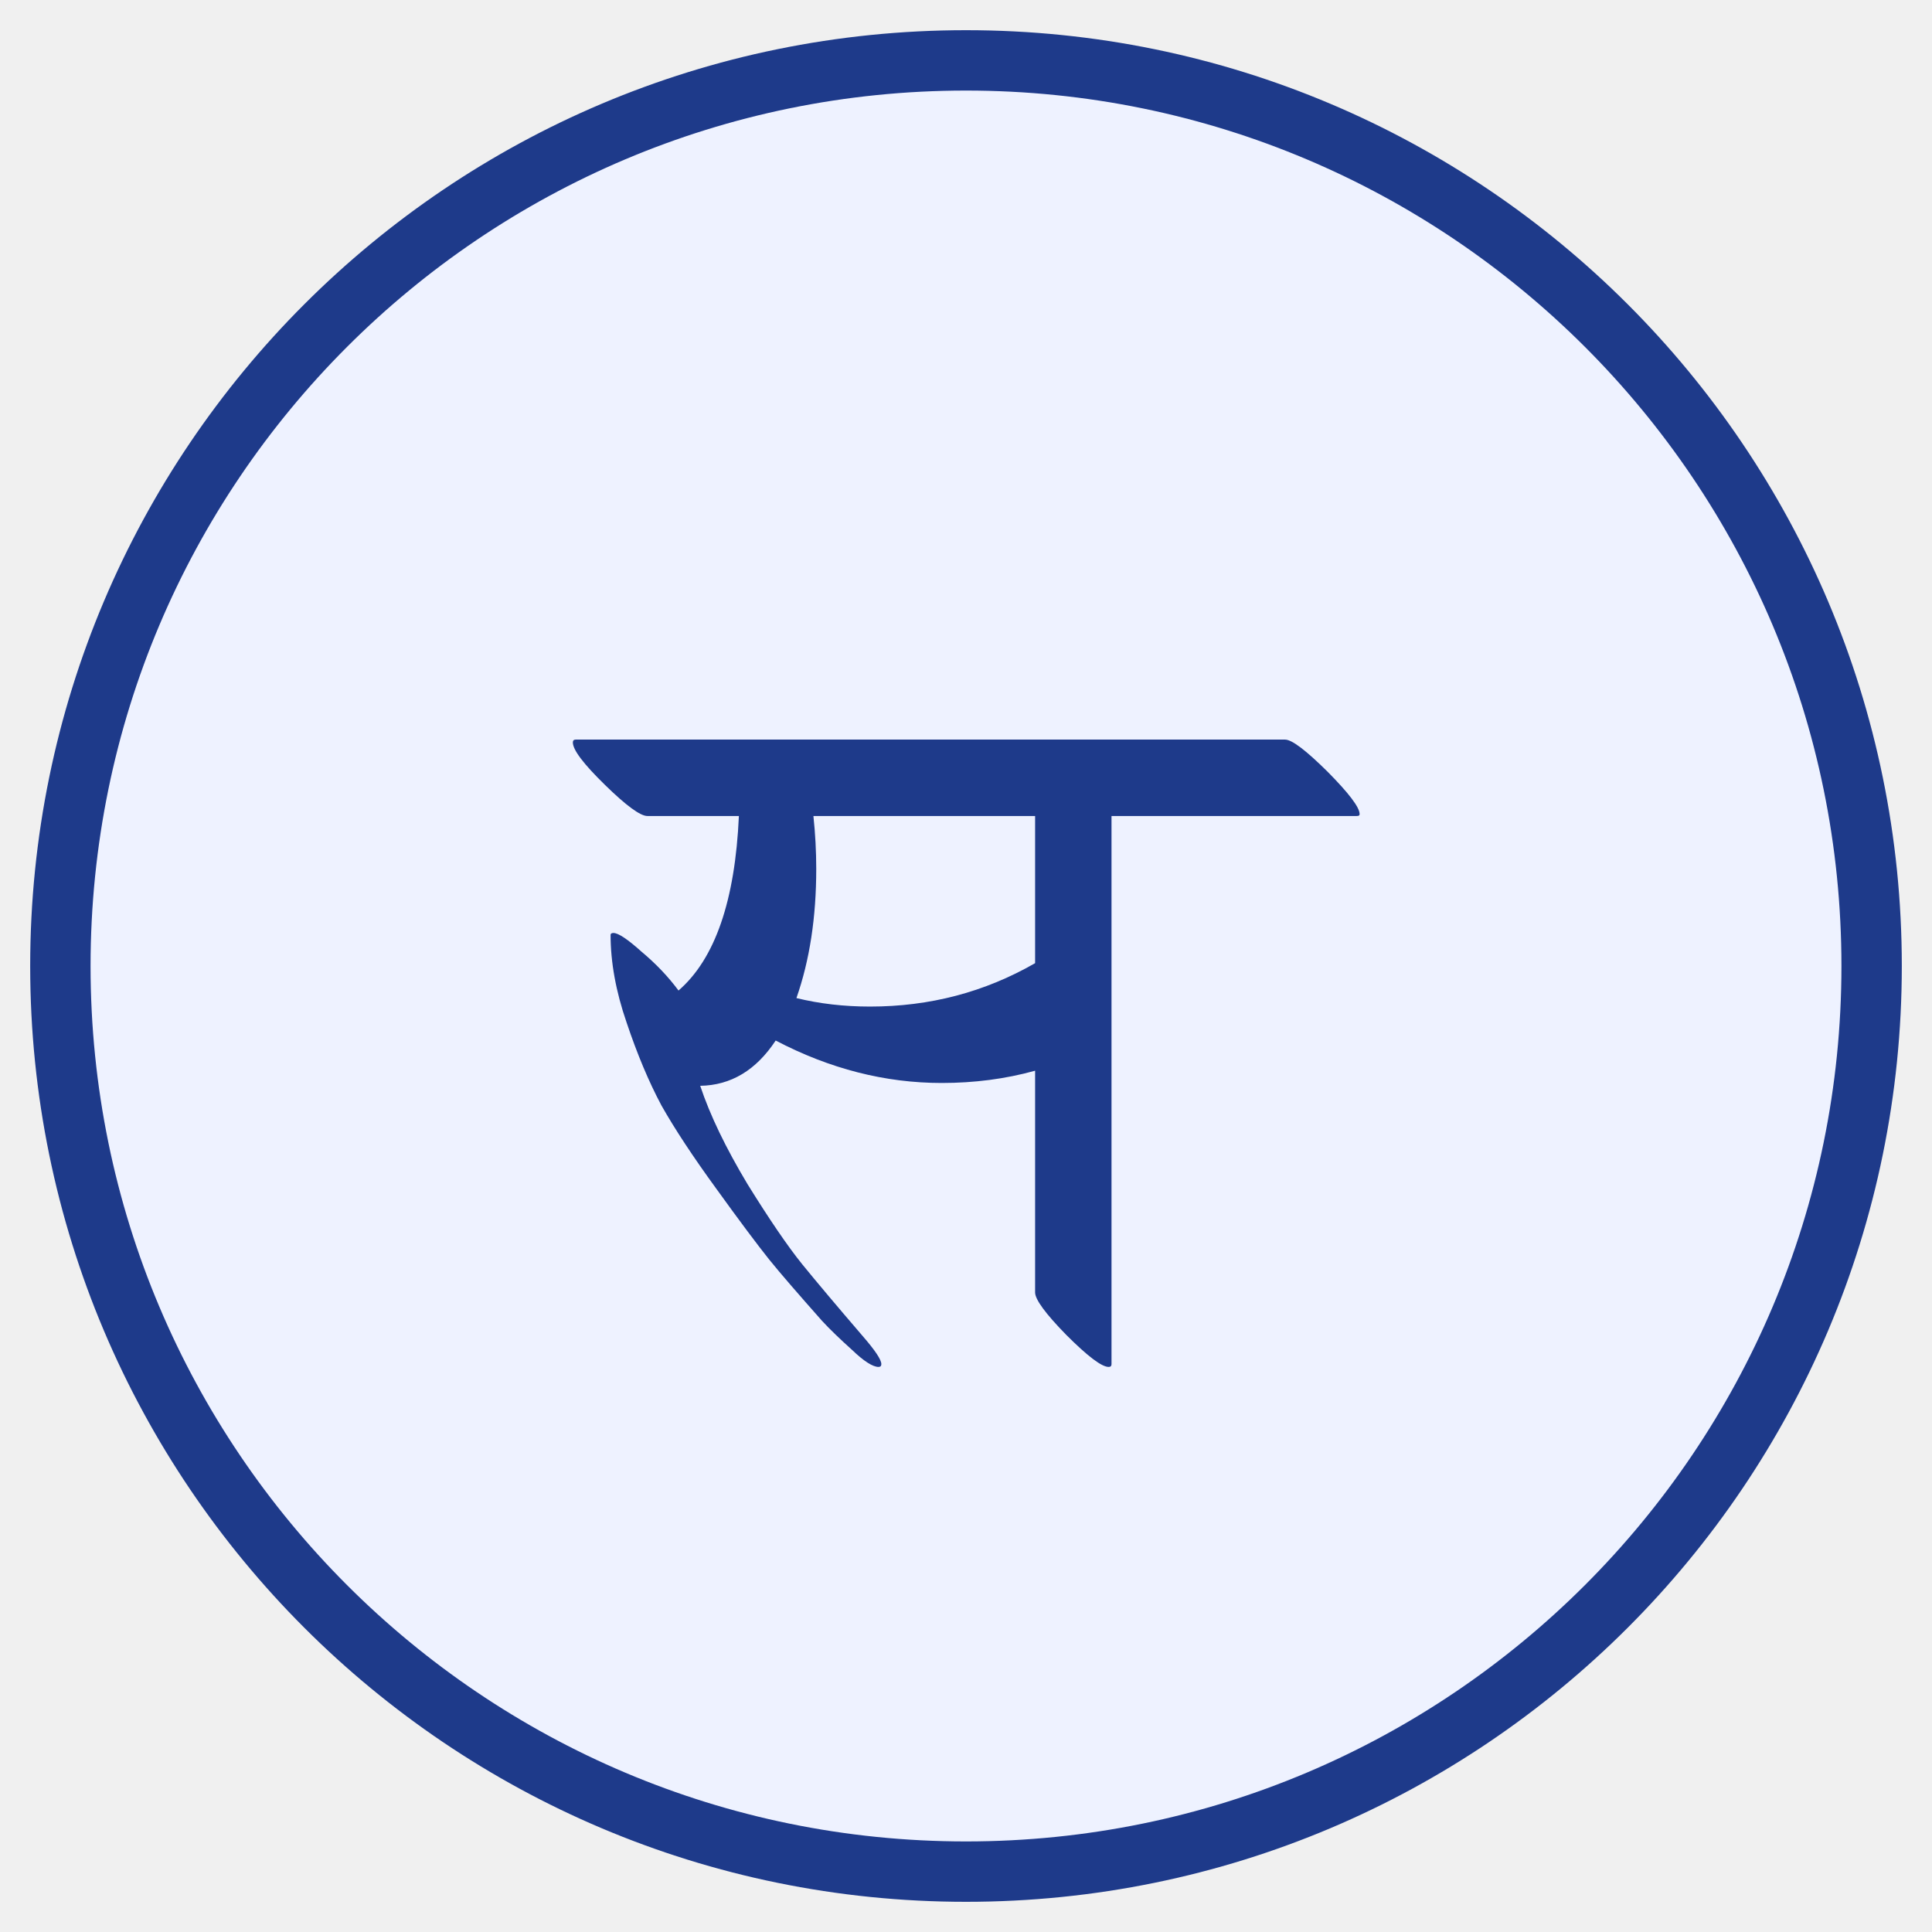
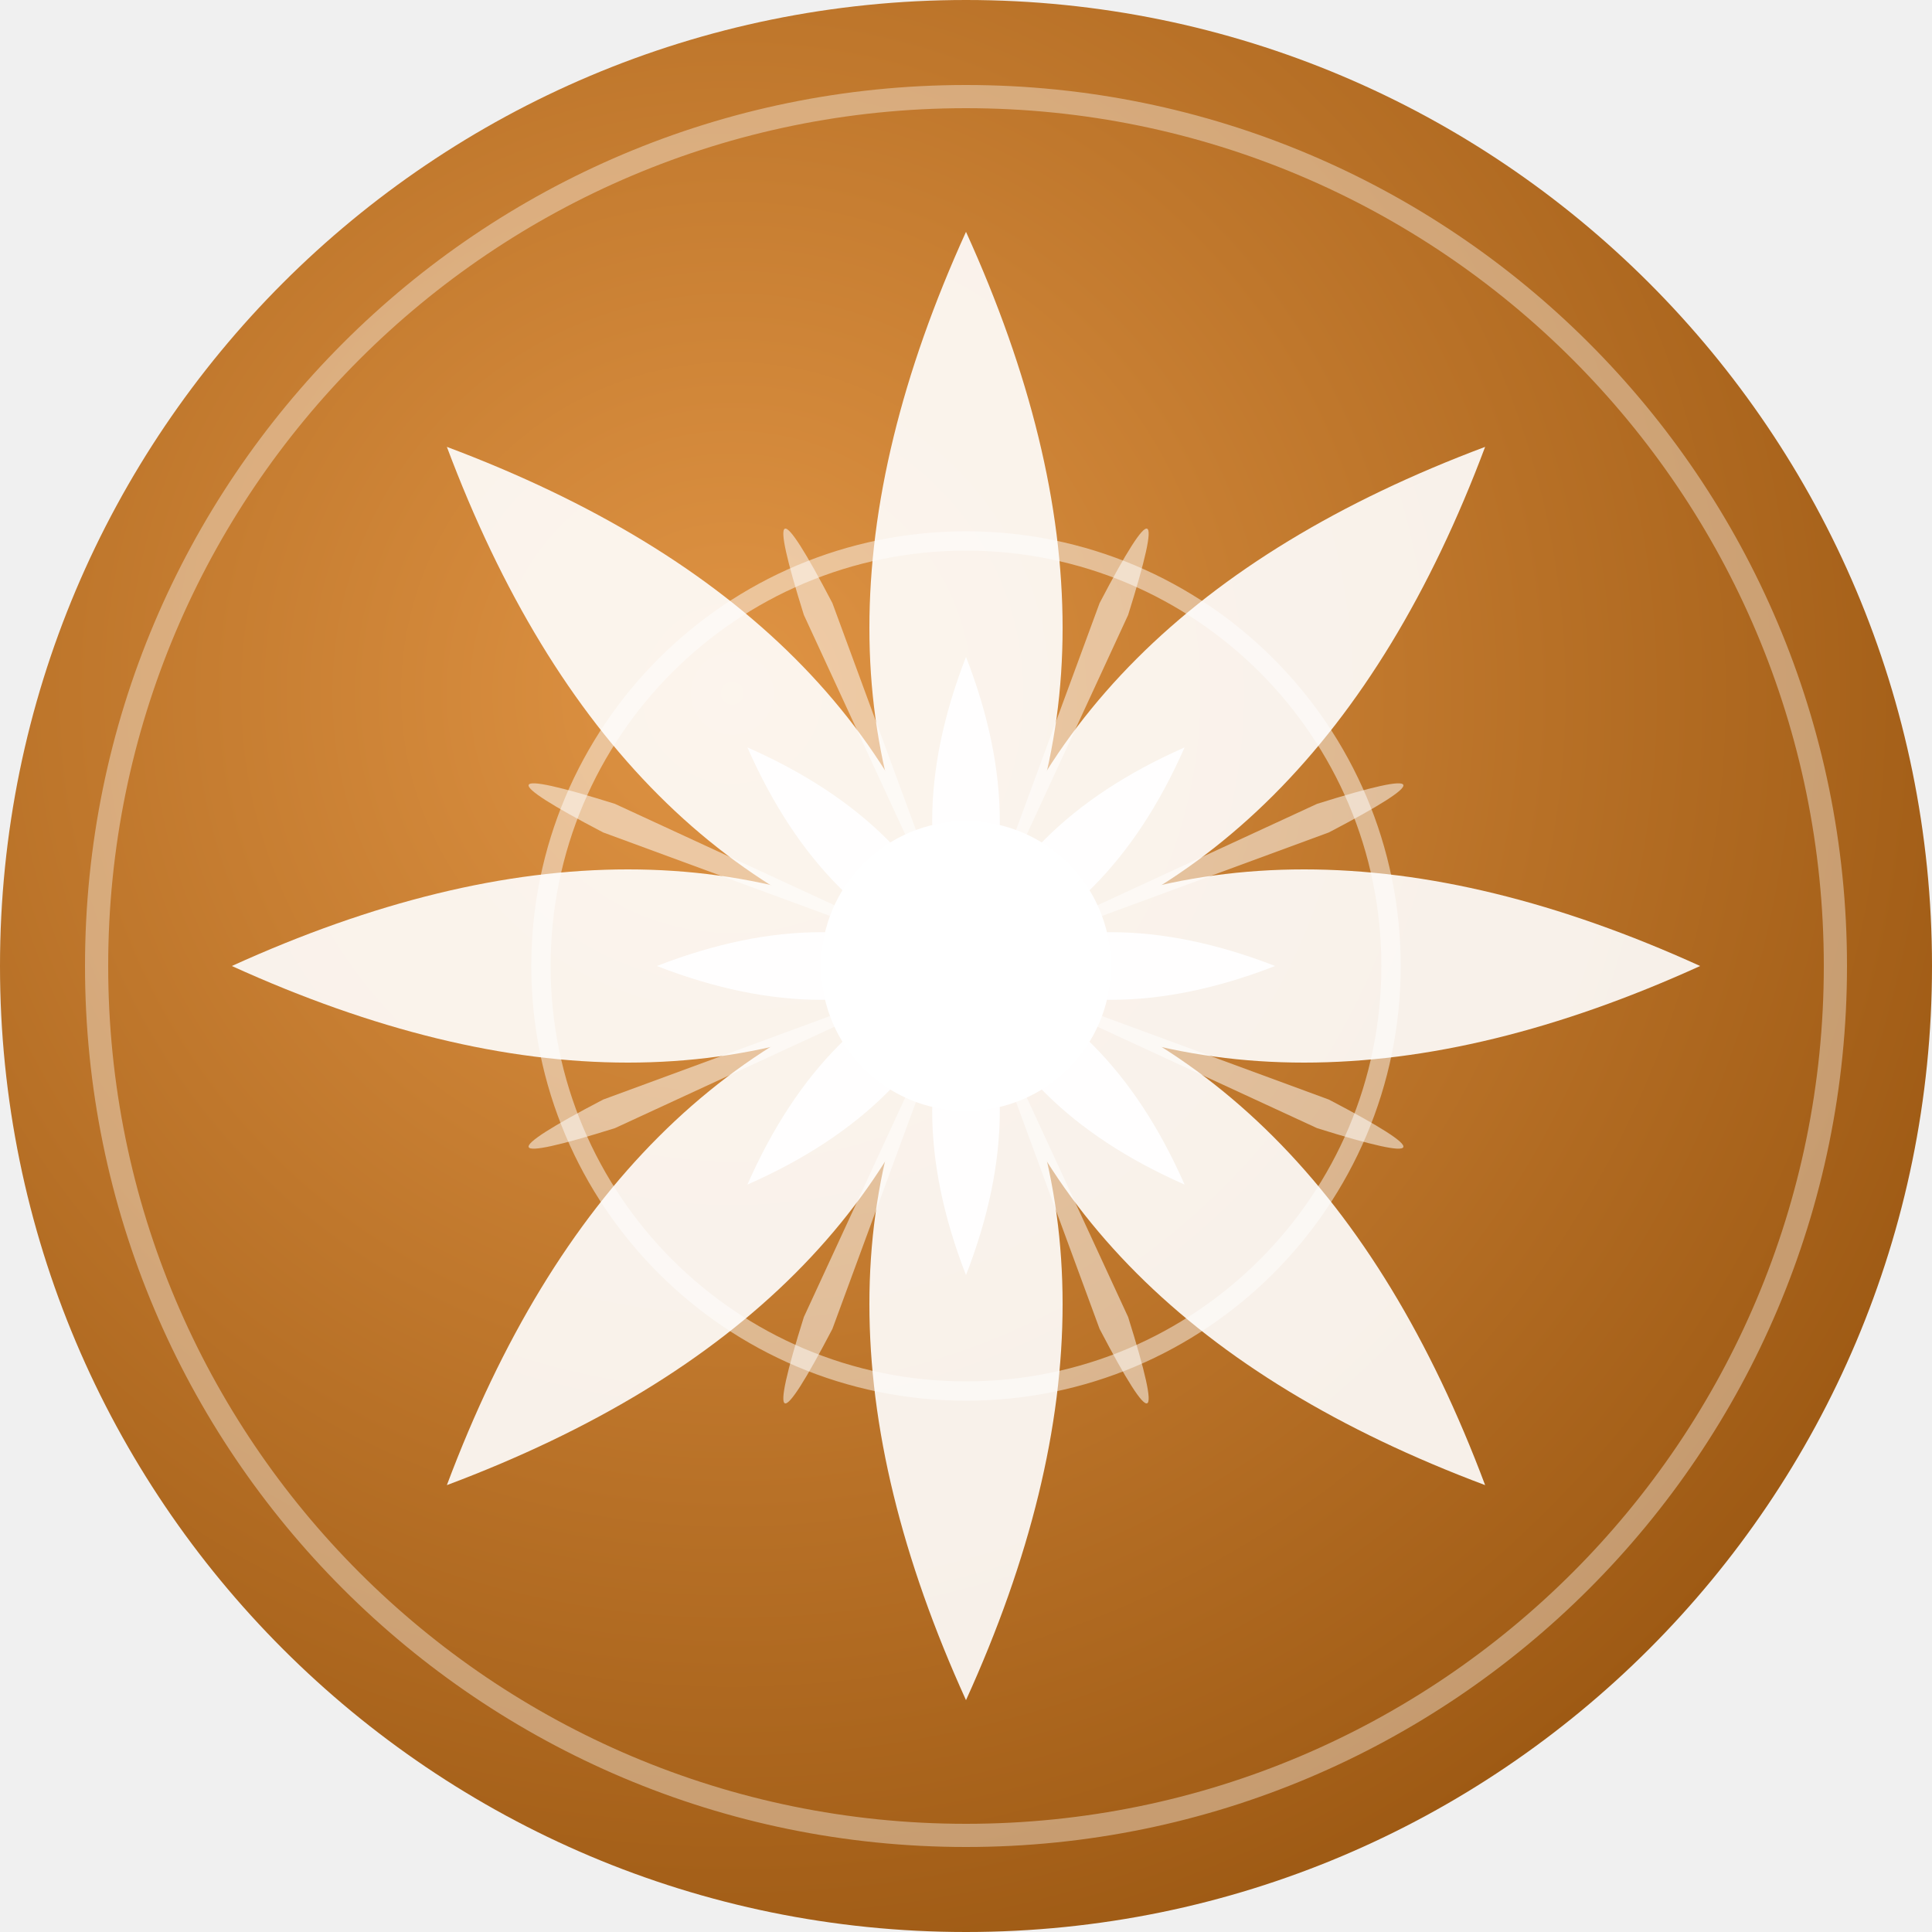
- <svg xmlns="http://www.w3.org/2000/svg" viewBox="0 0 32 32">
-   <circle cx="16" cy="16" r="15" fill="#EEF2FF" stroke="#1e3a8a" stroke-width="1" />
-   <text x="16" y="22" font-family="serif" font-size="16" font-weight="400" fill="#1e3a8a" text-anchor="middle">स</text>
+ <svg xmlns="http://www.w3.org/2000/svg" viewBox="0 0 100 100">
+   <defs>
+     <radialGradient id="bg" cx="38%" cy="36%" r="68%">
+       <stop offset="0%" stop-color="#E09444" />
+       <stop offset="100%" stop-color="#9E5A14" />
+     </radialGradient>
+   </defs>
+   <circle cx="50" cy="50" r="50" fill="url(#bg)" />
+   <circle cx="50" cy="50" r="45" fill="none" stroke="white" stroke-width="1.2" opacity="0.38" />
+   <g fill="white" opacity="0.90">
+     <path d="M50,50 Q40,34 50,12 Q60,34 50,50" transform="rotate(0,50,50)" />
+     <path d="M50,50 Q40,34 50,12 Q60,34 50,50" transform="rotate(45,50,50)" />
+     <path d="M50,50 Q40,34 50,12 Q60,34 50,50" transform="rotate(90,50,50)" />
+     <path d="M50,50 Q40,34 50,12 Q60,34 50,50" transform="rotate(135,50,50)" />
+     <path d="M50,50 Q40,34 50,12 Q60,34 50,50" transform="rotate(180,50,50)" />
+     <path d="M50,50 Q40,34 50,12 Q60,34 50,50" transform="rotate(225,50,50)" />
+     <path d="M50,50 Q40,34 50,12 Q60,34 50,50" transform="rotate(270,50,50)" />
+     <path d="M50,50 Q40,34 50,12 Q60,34 50,50" transform="rotate(315,50,50)" />
+   </g>
+   <g fill="white" opacity="0.52">
+     <path d="M50,50 L49.2,30 Q50,21 50.8,30 Z" transform="rotate(22.5,50,50)" />
+     <path d="M50,50 L49.2,30 Q50,21 50.8,30 Z" transform="rotate(67.5,50,50)" />
+     <path d="M50,50 L49.2,30 Q50,21 50.8,30 Z" transform="rotate(112.5,50,50)" />
+     <path d="M50,50 L49.2,30 Q50,21 50.8,30 Z" transform="rotate(157.5,50,50)" />
+     <path d="M50,50 L49.2,30 Q50,21 50.8,30 Z" transform="rotate(202.5,50,50)" />
+     <path d="M50,50 L49.2,30 Q50,21 50.8,30 Z" transform="rotate(247.5,50,50)" />
+     <path d="M50,50 L49.2,30 Q50,21 50.8,30 Z" transform="rotate(292.5,50,50)" />
+     <path d="M50,50 L49.2,30 Q50,21 50.8,30 Z" transform="rotate(337.5,50,50)" />
+   </g>
+   <circle cx="50" cy="50" r="22" fill="none" stroke="white" stroke-width="1" opacity="0.48" />
+   <g fill="white" opacity="0.95">
+     <path d="M50,50 Q46.5,43 50,34 Q53.5,43 50,50" transform="rotate(0,50,50)" />
+     <path d="M50,50 Q46.5,43 50,34 Q53.5,43 50,50" transform="rotate(45,50,50)" />
+     <path d="M50,50 Q46.5,43 50,34 Q53.5,43 50,50" transform="rotate(90,50,50)" />
+     <path d="M50,50 Q46.5,43 50,34 Q53.5,43 50,50" transform="rotate(135,50,50)" />
+     <path d="M50,50 Q46.5,43 50,34 Q53.5,43 50,50" transform="rotate(180,50,50)" />
+     <path d="M50,50 Q46.5,43 50,34 Q53.5,43 50,50" transform="rotate(225,50,50)" />
+     <path d="M50,50 Q46.5,43 50,34 Q53.5,43 50,50" transform="rotate(270,50,50)" />
+     <path d="M50,50 Q46.5,43 50,34 Q53.5,43 50,50" transform="rotate(315,50,50)" />
+   </g>
+   <circle cx="50" cy="50" r="7.5" fill="white" opacity="0.98" />
+   <circle cx="48.6" cy="48.6" r="2.8" fill="white" opacity="0.52" />
</svg>
